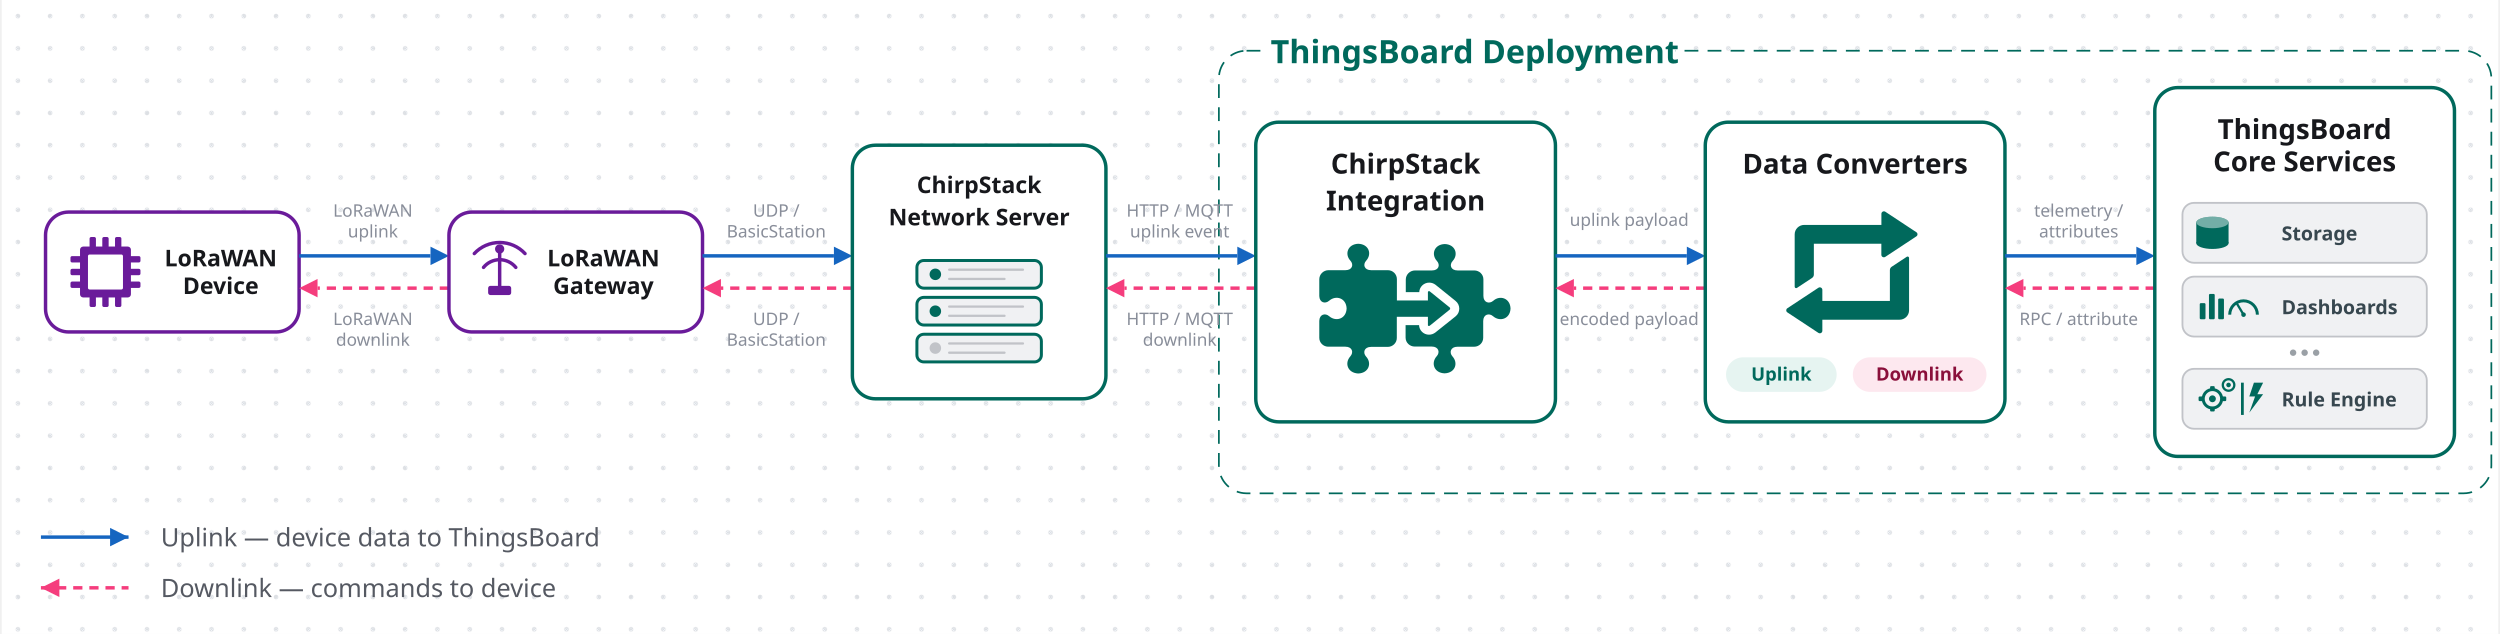
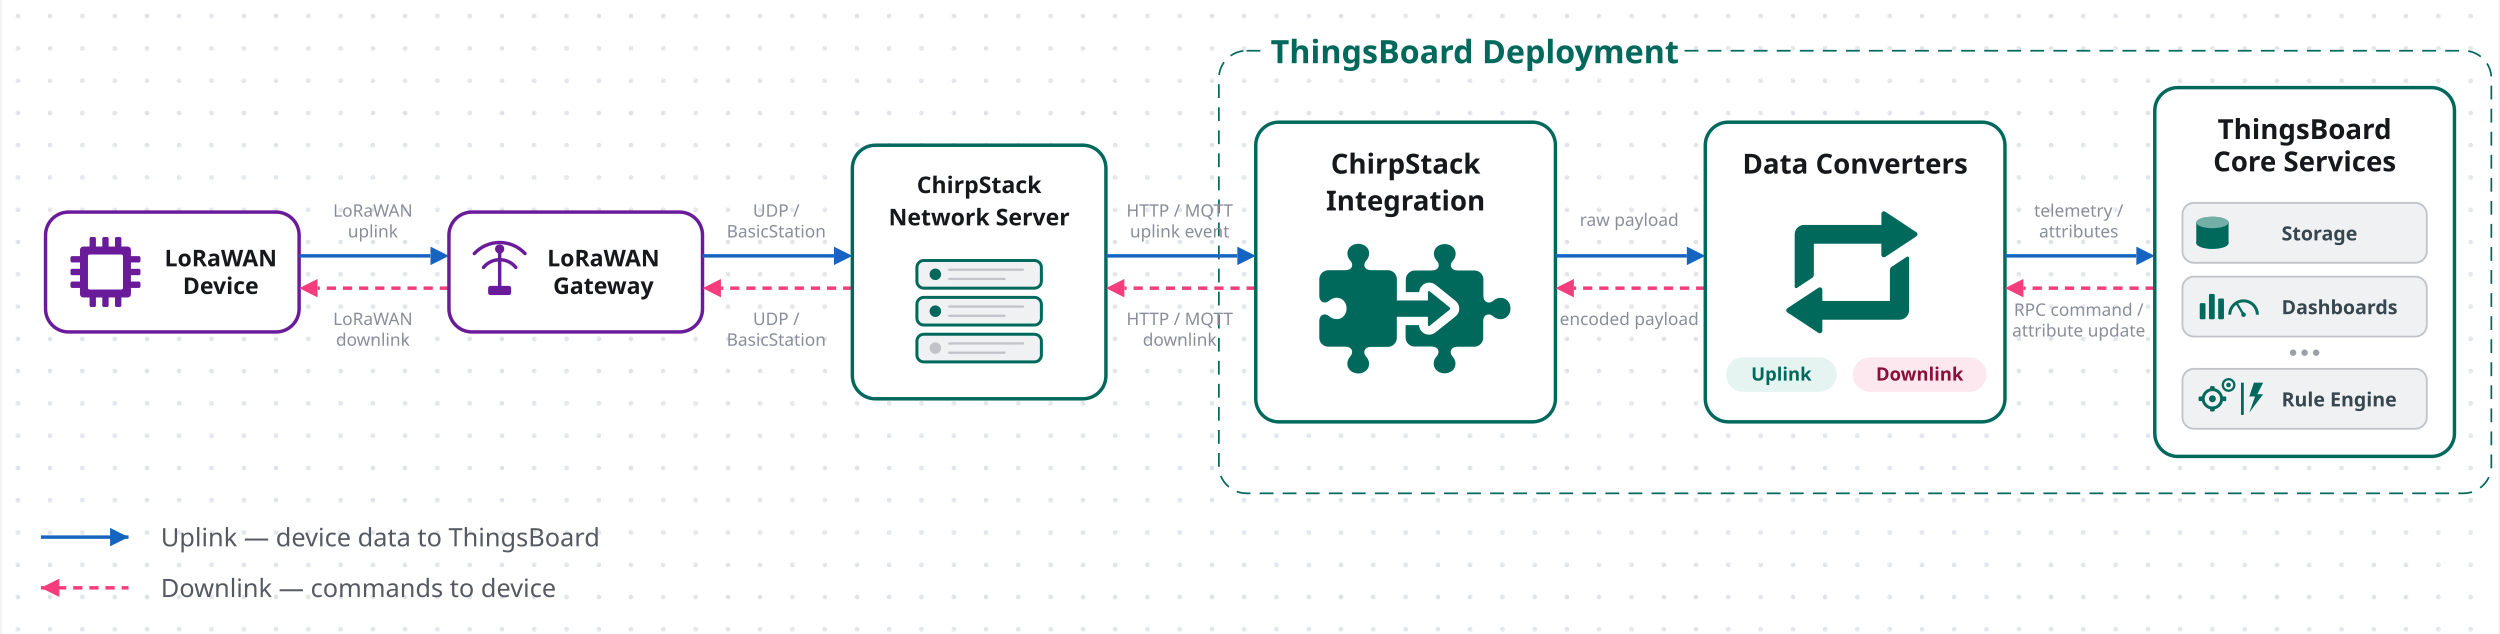
<svg xmlns="http://www.w3.org/2000/svg" width="1400" height="355" fill="none" viewBox="0 0 1083 275">
  <defs>
    <pattern id="dots" x="0" y="0" width="14" height="14" patternUnits="userSpaceOnUse">
      <circle cx="7" cy="7" r="1" fill="#dde0e4" />
    </pattern>
    <clipPath id="clip0">
      <path fill="#fff" d="M0 0h1083v275H0z" />
    </clipPath>
  </defs>
  <g clip-path="url(#clip0)">
    <path fill="#fff" d="M0 0h1083v275H0z" />
    <rect width="1083" height="275" fill="url(#dots)" />
    <g transform="translate(13,33)">
      <rect x="515" y="-11" width="552" height="192" rx="12" fill="none" stroke="#00695c" stroke-width="0.75" stroke-dasharray="6,4" />
      <rect x="535" y="-18" width="178" height="14" fill="#fff" />
      <text x="626" y="-11" text-anchor="middle" font-family="system-ui,sans-serif" font-size="14" fill="#00695c" font-weight="600" dominant-baseline="central" textLength="174" lengthAdjust="spacing">ThingsBoard Deployment</text>
      <rect x="6" y="59" width="110" height="52" rx="10" fill="#fff" stroke="#6a1b9a" stroke-width="1.5" />
      <g transform="translate(11.3,64.3) scale(0.69)" fill="#6a1b9a">
        <rect x="14" y="14" width="32" height="32" rx="2" fill="#6a1b9a" />
        <rect x="19" y="19" width="22" height="22" rx="1" fill="#fff" />
        <rect x="20" y="8" width="4" height="7" rx="1" />
        <rect x="28" y="8" width="4" height="7" rx="1" />
        <rect x="36" y="8" width="4" height="7" rx="1" />
        <rect x="20" y="45" width="4" height="7" rx="1" />
        <rect x="28" y="45" width="4" height="7" rx="1" />
        <rect x="36" y="45" width="4" height="7" rx="1" />
        <rect x="8" y="20" width="7" height="4" rx="1" />
        <rect x="8" y="28" width="7" height="4" rx="1" />
        <rect x="8" y="36" width="7" height="4" rx="1" />
        <rect x="45" y="20" width="7" height="4" rx="1" />
        <rect x="45" y="28" width="7" height="4" rx="1" />
        <rect x="45" y="36" width="7" height="4" rx="1" />
      </g>
      <text x="82" y="79" text-anchor="middle" font-family="system-ui,sans-serif" font-size="10" fill="#17181c" font-weight="600" dominant-baseline="middle">LoRaWAN</text>
      <text x="82" y="91" text-anchor="middle" font-family="system-ui,sans-serif" font-size="10" fill="#17181c" font-weight="600" dominant-baseline="middle">Device</text>
      <line x1="116" y1="78" x2="173" y2="78" stroke="#1565c0" stroke-width="1.5" />
      <polygon points="173,74 181,78 173,82" fill="#1565c0" />
      <text x="148" y="61" text-anchor="middle" font-family="system-ui,sans-serif" font-size="7.5" fill="#888d99">LoRaWAN</text>
      <text x="148" y="70" text-anchor="middle" font-family="system-ui,sans-serif" font-size="7.5" fill="#888d99">uplink</text>
      <line x1="181" y1="92" x2="124" y2="92" stroke="#f53d7d" stroke-width="1.5" stroke-dasharray="4,3" />
      <polygon points="124,88 116,92 124,96" fill="#f53d7d" />
      <text x="148" y="108" text-anchor="middle" font-family="system-ui,sans-serif" font-size="7.5" fill="#888d99">LoRaWAN</text>
      <text x="148" y="117" text-anchor="middle" font-family="system-ui,sans-serif" font-size="7.5" fill="#888d99">downlink</text>
      <rect x="181" y="59" width="110" height="52" rx="10" fill="#fff" stroke="#6a1b9a" stroke-width="1.5" />
      <g transform="translate(190,53)" fill="none" stroke="#6a1b9a" stroke-width="1.5" stroke-linecap="round">
        <line x1="13" y1="38" x2="13" y2="22" />
        <path d="M 6,30 a9,9 0 0,1 14,0" fill="none" />
        <path d="M 2,24 a15,15 0 0,1 22,0" fill="none" />
        <rect x="8" y="38" width="10" height="4" rx="1" fill="#6a1b9a" stroke="none" />
        <circle cx="13" cy="22" r="2" fill="#6a1b9a" stroke="none" />
      </g>
      <text x="248" y="79" text-anchor="middle" font-family="system-ui,sans-serif" font-size="10" fill="#17181c" font-weight="600" dominant-baseline="middle">LoRaWAN</text>
      <text x="248" y="91" text-anchor="middle" font-family="system-ui,sans-serif" font-size="10" fill="#17181c" font-weight="600" dominant-baseline="middle">Gateway</text>
      <line x1="291" y1="78" x2="348" y2="78" stroke="#1565c0" stroke-width="1.5" />
      <polygon points="348,74 356,78 348,82" fill="#1565c0" />
      <text x="323" y="61" text-anchor="middle" font-family="system-ui,sans-serif" font-size="7.5" fill="#888d99">UDP /</text>
      <text x="323" y="70" text-anchor="middle" font-family="system-ui,sans-serif" font-size="7.5" fill="#888d99">BasicStation</text>
      <line x1="356" y1="92" x2="299" y2="92" stroke="#f53d7d" stroke-width="1.5" stroke-dasharray="4,3" />
      <polygon points="299,88 291,92 299,96" fill="#f53d7d" />
      <text x="323" y="108" text-anchor="middle" font-family="system-ui,sans-serif" font-size="7.5" fill="#888d99">UDP /</text>
      <text x="323" y="117" text-anchor="middle" font-family="system-ui,sans-serif" font-size="7.5" fill="#888d99">BasicStation</text>
      <rect x="356" y="30" width="110" height="110" rx="10" fill="#fff" stroke="#00695c" stroke-width="1.5" />
      <text x="411" y="43" text-anchor="middle" font-family="system-ui,sans-serif" font-size="10" fill="#17181c" font-weight="600" dominant-baseline="hanging">ChirpStack</text>
      <text x="411" y="57" text-anchor="middle" font-family="system-ui,sans-serif" font-size="10" fill="#17181c" font-weight="600" dominant-baseline="hanging">Network Server</text>
      <g fill="none" stroke="#00695c" stroke-width="1.3" stroke-linecap="round">
        <rect x="384" y="80" width="54" height="12" rx="3" fill="#f0f1f3" stroke="#00695c" />
        <circle cx="392" cy="86" r="2.5" fill="#00695c" stroke="none" />
        <line x1="398" y1="84" x2="430" y2="84" stroke="#c1c3c8" stroke-width="1" />
        <line x1="398" y1="88" x2="422" y2="88" stroke="#c1c3c8" stroke-width="1" />
        <rect x="384" y="96" width="54" height="12" rx="3" fill="#f0f1f3" stroke="#00695c" />
        <circle cx="392" cy="102" r="2.5" fill="#00695c" stroke="none" />
        <line x1="398" y1="100" x2="430" y2="100" stroke="#c1c3c8" stroke-width="1" />
        <line x1="398" y1="104" x2="422" y2="104" stroke="#c1c3c8" stroke-width="1" />
        <rect x="384" y="112" width="54" height="12" rx="3" fill="#f0f1f3" stroke="#00695c" />
        <circle cx="392" cy="118" r="2.5" fill="#c1c3c8" stroke="none" />
        <line x1="398" y1="116" x2="430" y2="116" stroke="#c1c3c8" stroke-width="1" />
        <line x1="398" y1="120" x2="422" y2="120" stroke="#c1c3c8" stroke-width="1" />
      </g>
      <line x1="466" y1="78" x2="523" y2="78" stroke="#1565c0" stroke-width="1.5" />
      <polygon points="523,74 531,78 523,82" fill="#1565c0" />
      <text x="498" y="61" text-anchor="middle" font-family="system-ui,sans-serif" font-size="7.5" fill="#888d99">HTTP / MQTT</text>
      <text x="498" y="70" text-anchor="middle" font-family="system-ui,sans-serif" font-size="7.5" fill="#888d99">uplink event</text>
      <line x1="531" y1="92" x2="474" y2="92" stroke="#f53d7d" stroke-width="1.5" stroke-dasharray="4,3" />
      <polygon points="474,88 466,92 474,96" fill="#f53d7d" />
      <text x="498" y="108" text-anchor="middle" font-family="system-ui,sans-serif" font-size="7.5" fill="#888d99">HTTP / MQTT</text>
      <text x="498" y="117" text-anchor="middle" font-family="system-ui,sans-serif" font-size="7.5" fill="#888d99">downlink</text>
      <rect x="531" y="20" width="130" height="130" rx="10" fill="#fff" stroke="#00695c" stroke-width="1.5" />
      <text x="596" y="33" text-anchor="middle" font-family="system-ui,sans-serif" font-size="12" fill="#17181c" font-weight="600" dominant-baseline="hanging">ChirpStack</text>
      <text x="596" y="49" text-anchor="middle" font-family="system-ui,sans-serif" font-size="12" fill="#17181c" font-weight="600" dominant-baseline="hanging">Integration</text>
      <g transform="matrix(-0.16987,0,0,-0.166552,641.5201,141.5578)" fill="#00695c">
        <path d="m 465.3,145.05 h -43.5 c -17.7,0 -21.8,-14.7 -12.6,-25.3 15.2,-17.2 7.1,-43 -20.2,-44.5 -27.3,1 -35.4,27.3 -20.2,44 9.1,10.1 5.1,25.3 -12.6,25.3 h -42.5 c -12.6,0 -23.3,10.1 -23.3,23.3 v 55.1 h -1 -78.4 v -21.8 c 0,-2 -2.5,-3 -4.6,-1.5 l -51.1,42 c -1.5,1.5 -1.5,4 0,5.6 l 51.1,42 c 2,1.5 4.6,0 4.6,-2 v -21.8 h 78.2 1 v 55.6 c 0,12.6 10.1,23.3 23.3,23.3 H 356 c 17.7,0 21.8,14.7 12.6,24.8 -15.2,17.2 -7.1,43 20.2,44 27.3,-1 35.4,-27.3 20.2,-44 -9.1,-10.1 -5.1,-24.8 12.6,-24.8 h 43 c 13.2,0 23.8,-10.6 23.8,-23.8 v -43.6 c -0.5,-17.2 -15.2,-21.2 -25.3,-12.1 -17.2,15.2 -43.5,7.1 -44.5,-20.2 1,-27.3 27.3,-35.4 44.5,-20.2 10.1,9.1 24.8,5.1 25.3,-12.1 v -44 c 0.1,-12.7 -10,-23.3 -23.1,-23.3 z" />
        <path d="m 244.7,145.45 h -43.5 c -17.7,0 -21.8,-15.2 -12.6,-25.3 15.2,-17.2 7.1,-43.5 -20.2,-44.5 -27.3,1 -35.4,26.8 -20.2,44 9.1,10.1 5.1,25.3 -12.6,25.3 H 93.1 c -13.2,0 -23.3,10.6 -23.3,23.3 v 43.5 c 0,17.7 -15.2,21.8 -25.3,12.6 -17.2,-15.2 -43.5,-7.1 -44.5,20.2 1,27.3 27.3,35.4 44,20.2 10.1,-9.1 25.3,-5.1 25.3,12.6 v 43 c 0,13.2 10.6,23.3 23.3,23.3 h 42.5 c 17.7,0 21.8,14.7 12.6,24.8 -15.2,16.7 -7.1,43 20.2,44 27.3,-1 35.4,-26.8 20.2,-44 -9.1,-10.1 -5.1,-24.8 12.6,-24.8 h 43 c 13.2,0 23.8,-10.6 23.8,-23.8 v -32.7 h -34.4 c -0.5,13.7 -11.7,24.8 -25.3,24.8 -6.1,0 -11.6,-2 -16.2,-5.6 l -51.1,-42 c -6.1,-5.1 -9.6,-12.1 -9.6,-20.2 0,-8.1 3.5,-15.2 9.6,-20.2 l 51.6,-42 c 4.6,-3.5 10.1,-5.6 16.2,-5.6 13.7,0 24.8,11.1 25.3,24.8 H 268 v -32.4 c 0,-13.2 -10.6,-23.3 -23.3,-23.3 z" />
      </g>
      <line x1="661" y1="78" x2="718" y2="78" stroke="#1565c0" stroke-width="1.5" />
      <polygon points="718,74 726,78 718,82" fill="#1565c0" />
-       <text x="693" y="65" text-anchor="middle" font-family="system-ui,sans-serif" font-size="7.5" fill="#888d99">uplink payload</text>
+       <text x="693" y="65" text-anchor="middle" font-family="system-ui,sans-serif" font-size="7.5" fill="#888d99">raw payload</text>
      <line x1="726" y1="92" x2="669" y2="92" stroke="#f53d7d" stroke-width="1.5" stroke-dasharray="4,3" />
      <polygon points="669,88 661,92 669,96" fill="#f53d7d" />
      <text x="693" y="108" text-anchor="middle" font-family="system-ui,sans-serif" font-size="7.5" fill="#888d99">encoded payload</text>
      <rect x="726" y="20" width="130" height="130" rx="10" fill="#fff" stroke="#00695c" stroke-width="1.5" />
      <text x="791" y="33" text-anchor="middle" font-family="system-ui,sans-serif" font-size="12" fill="#17181c" font-weight="600" dominant-baseline="hanging">Data Converters</text>
      <g transform="matrix(0.217828,0,0,0.213574,736.2844,53.1842)" fill="#00695c">
        <path d="m 373.23,68.177 -61.8,-41.6 c -3.4,-2.3 -7.9,0.1 -7.9,4.2 v 22.5 h -153.6 c -10.6,0 -19.1,8.6 -19.1,19.1 v 106.5 c 0,2.3 2.6,3.7 4.5,2.4 l 30,-20.2 c 2.3,-1.5 3.7,-4.1 3.7,-6.9 v -62.7 h 134.4 v 22.5 c 0,4.1 4.5,6.5 7.9,4.2 l 61.8,-41.6 c 3.1,-2 3.1,-6.4 0.1,-8.4 z" />
        <path d="m 354.13,117.98 -30,20.2 c -2.3,1.5 -3.7,4.1 -3.7,6.9 v 62.6 h -134.5 v -22.5 c 0,-4.1 -4.5,-6.5 -7.9,-4.2 l -61.8,41.6 c -3,2 -3,6.4 0,8.4 l 61.8,41.6 c 3.4,2.3 7.9,-0.1 7.9,-4.2 v -22.5 h 153.5 c 10.6,0.1 19.2,-8.5 19.2,-19.1 v -106.4 c 0,-2.3 -2.6,-3.7 -4.5,-2.4 z" />
      </g>
      <rect x="735" y="122" width="48" height="15" rx="7.5" fill="#e6f4f1" />
      <text x="759" y="129" text-anchor="middle" font-family="system-ui,sans-serif" font-size="8" fill="#00695c" font-weight="700" dominant-baseline="central">Uplink</text>
      <rect x="790" y="122" width="58" height="15" rx="7.5" fill="#fde8ef" />
      <text x="819" y="129" text-anchor="middle" font-family="system-ui,sans-serif" font-size="8" fill="#8a0f3a" font-weight="700" dominant-baseline="central">Downlink</text>
      <line x1="856" y1="78" x2="913" y2="78" stroke="#1565c0" stroke-width="1.5" />
      <polygon points="913,74 921,78 913,82" fill="#1565c0" />
      <text x="888" y="61" text-anchor="middle" font-family="system-ui,sans-serif" font-size="7.5" fill="#888d99">telemetry /</text>
      <text x="888" y="70" text-anchor="middle" font-family="system-ui,sans-serif" font-size="7.5" fill="#888d99">attributes</text>
      <line x1="921" y1="92" x2="864" y2="92" stroke="#f53d7d" stroke-width="1.5" stroke-dasharray="4,3" />
      <polygon points="864,88 856,92 864,96" fill="#f53d7d" />
-       <text x="888" y="108" text-anchor="middle" font-family="system-ui,sans-serif" font-size="7.5" fill="#888d99">RPC / attribute</text>
+       <text x="888" y="104" text-anchor="middle" font-family="system-ui,sans-serif" font-size="7.5" fill="#888d99">RPC command /</text>
+       <text x="888" y="113" text-anchor="middle" font-family="system-ui,sans-serif" font-size="7.5" fill="#888d99">attribute update</text>
      <rect x="921" y="5" width="130" height="160" rx="10" fill="#fff" stroke="#00695c" stroke-width="1.5" />
      <text x="986" y="18" text-anchor="middle" font-family="system-ui,sans-serif" font-size="12" fill="#17181c" font-weight="600" dominant-baseline="hanging">ThingsBoard</text>
      <text x="986" y="32" text-anchor="middle" font-family="system-ui,sans-serif" font-size="12" fill="#17181c" font-weight="600" dominant-baseline="hanging">Core Services</text>
      <g transform="translate(232,5)">
        <rect x="701" y="50" width="106" height="26" rx="5" fill="#f0f1f3" stroke="#c1c3c8" stroke-width=".8" />
        <g fill="#00695c" transform="translate(45,-6.5)">
          <ellipse cx="669" cy="65" rx="7" ry="2.5" fill="#00695c" />
          <rect x="662" y="65" width="14" height="9" fill="#00695c" />
          <ellipse cx="669" cy="74" rx="7" ry="2.5" fill="#00695c" />
          <ellipse cx="669" cy="65" rx="7" ry="2.5" fill="#e6f4f1" opacity=".5" />
        </g>
        <text x="744" y="63" text-anchor="start" font-family="system-ui,sans-serif" font-size="8.5" fill="#37474f" font-weight="600" dominant-baseline="central">Storage</text>
        <rect x="701" y="82" width="106" height="26" rx="5" fill="#f0f1f3" stroke="#c1c3c8" stroke-width=".8" />
        <g fill="#00695c" transform="translate(47.5,-5.5)">
          <rect x="661" y="99" width="2.5" height="7" rx=".5" />
          <rect x="665" y="95" width="2.5" height="11" rx=".5" />
          <rect x="669" y="97" width="2.5" height="9" rx=".5" />
          <path d="M674,104 a6,6 0 0,1 12,0" fill="none" stroke="#00695c" stroke-width="1.3" />
          <line x1="680" y1="104" x2="677" y2="99" stroke="#00695c" stroke-width="1" stroke-linecap="round" />
          <circle cx="680" cy="104" r="1" fill="#00695c" />
        </g>
        <text x="744" y="95" text-anchor="start" font-family="system-ui,sans-serif" font-size="8.5" fill="#37474f" font-weight="600" dominant-baseline="central">Dashboards</text>
        <circle cx="749" cy="115" r="1.4" fill="#9aa0a6" />
        <circle cx="754" cy="115" r="1.4" fill="#9aa0a6" />
        <circle cx="759" cy="115" r="1.4" fill="#9aa0a6" />
        <rect x="701" y="122" width="106" height="26" rx="5" fill="#f0f1f3" stroke="#c1c3c8" stroke-width=".8" />
        <g fill="#00695c" transform="translate(49,0)">
          <circle cx="665" cy="135" r="4" fill="none" stroke="#00695c" stroke-width="1.3" />
          <circle cx="665" cy="135" r="1.5" fill="#00695c" />
          <rect x="664" y="129.5" width="2" height="2" rx=".4" />
          <rect x="664" y="138.5" width="2" height="2" rx=".4" />
          <rect x="659" y="134" width="2" height="2" rx=".4" />
          <rect x="669" y="134" width="2" height="2" rx=".4" />
          <circle cx="672" cy="129" r="2.5" fill="none" stroke="#00695c" stroke-width="1" />
          <circle cx="672" cy="129" r="1" fill="#00695c" />
          <line x1="678" y1="128" x2="678" y2="142" stroke="#00695c" stroke-width="1.2" />
          <polygon points="683,128 681,134 683.5,134 681,141 687,133 684.5,133 687,128" fill="#00695c" />
        </g>
        <text x="744" y="135" text-anchor="start" font-family="system-ui,sans-serif" font-size="8.5" fill="#37474f" font-weight="600" dominant-baseline="central">Rule Engine</text>
      </g>
      <line x1="4" y1="200" x2="42" y2="200" stroke="#1565c0" stroke-width="1.5" />
      <polygon points="34,196 42,200 34,204" fill="#1565c0" />
      <text x="56" y="204" font-family="system-ui,sans-serif" font-size="11" fill="#555962">Uplink — device data to ThingsBoard</text>
      <line x1="4" y1="222" x2="42" y2="222" stroke="#f53d7d" stroke-width="1.5" stroke-dasharray="4,3" />
      <polygon points="12,218 4,222 12,226" fill="#f53d7d" />
      <text x="56" y="226" font-family="system-ui,sans-serif" font-size="11" fill="#555962">Downlink — commands to device</text>
    </g>
  </g>
</svg>
